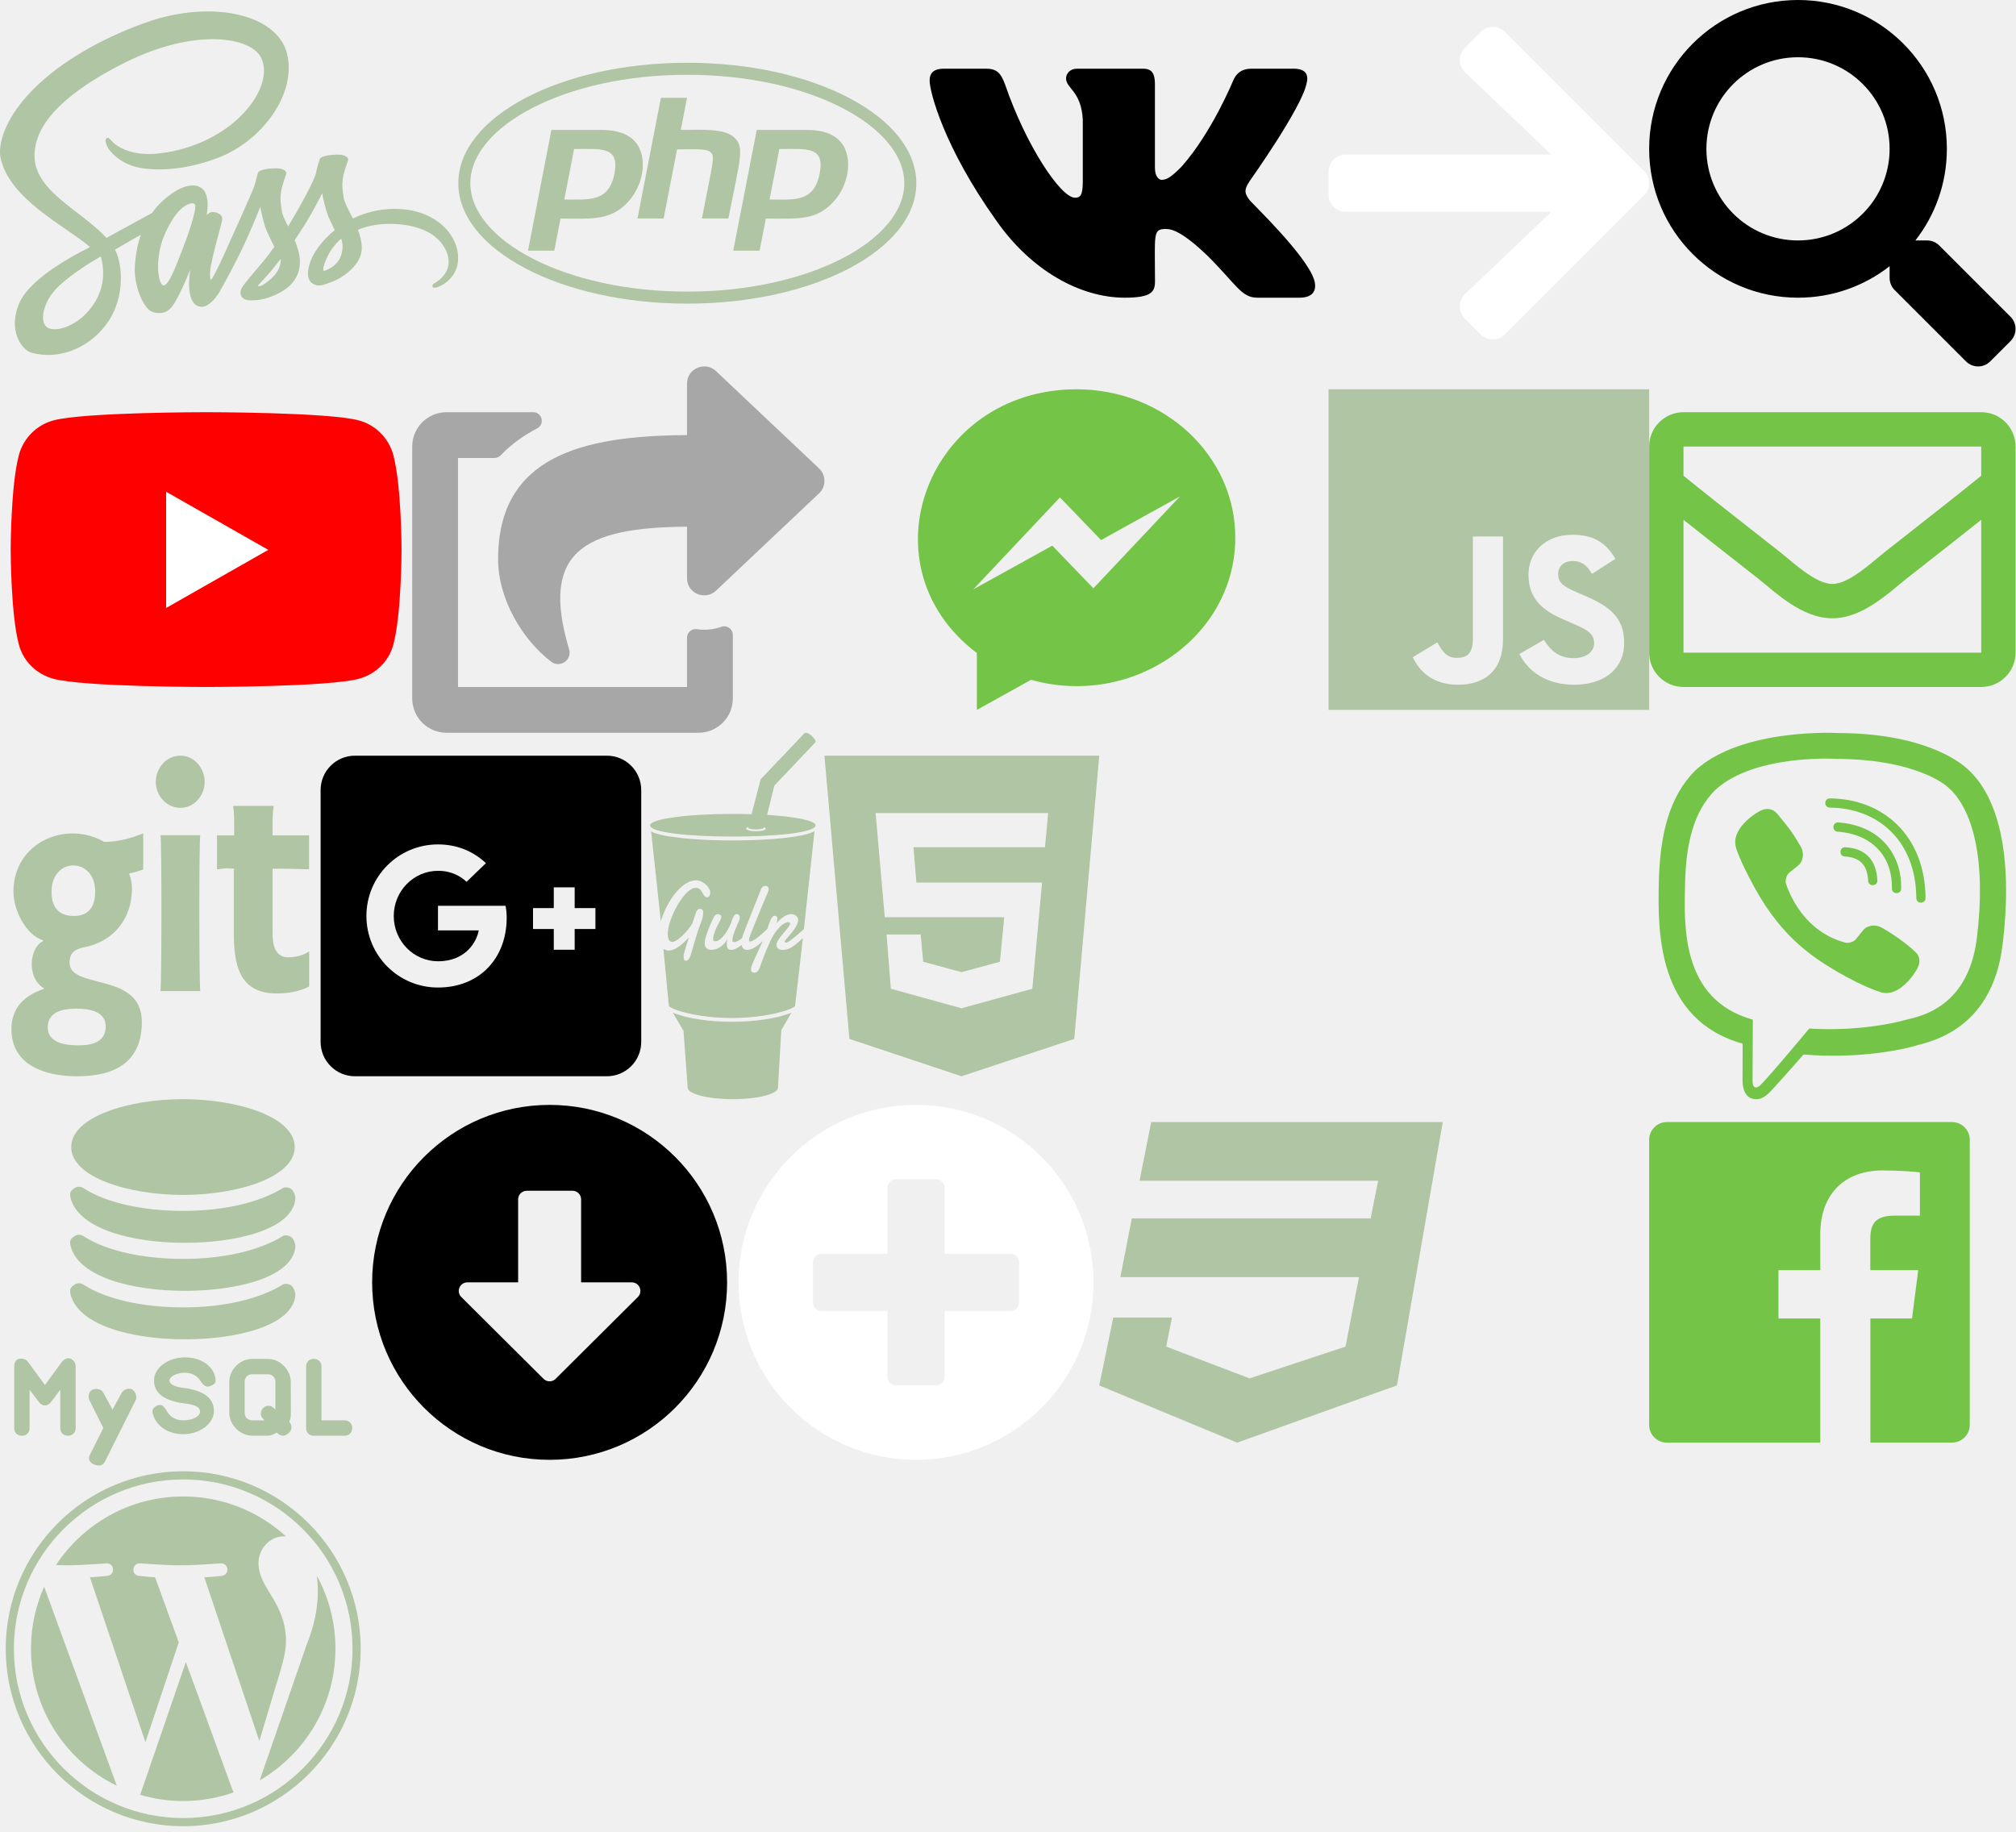
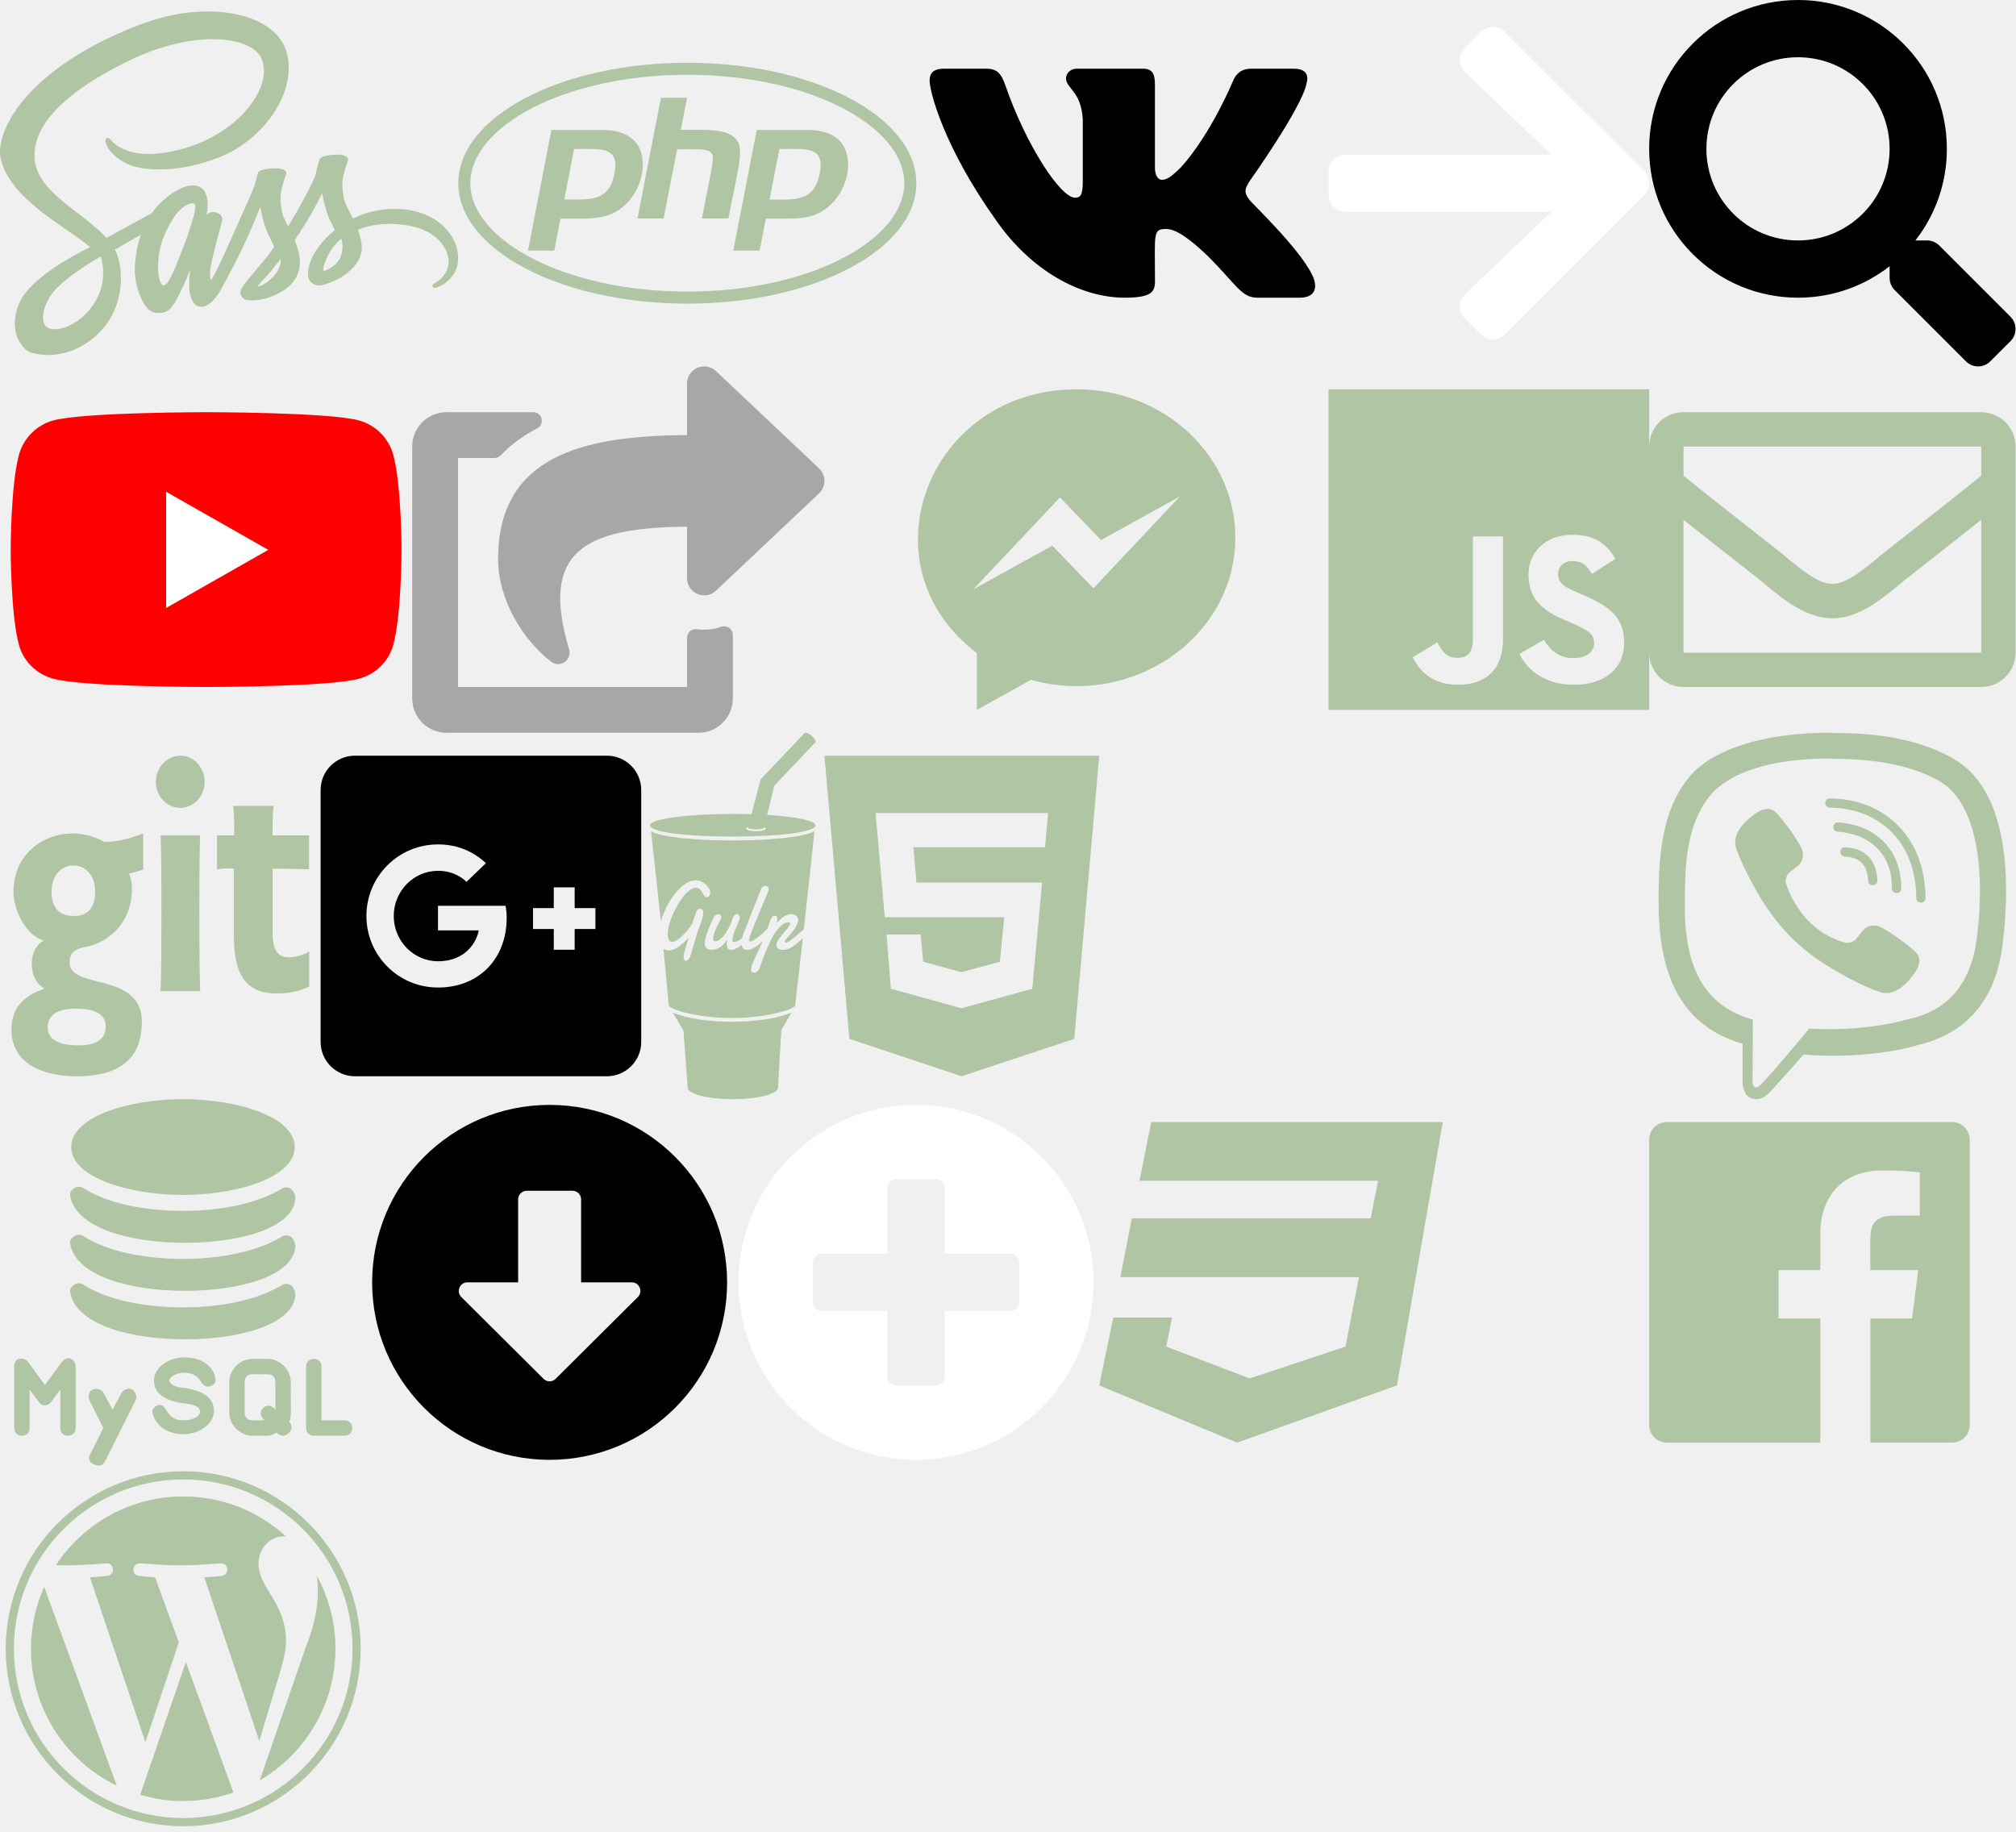
<svg xmlns="http://www.w3.org/2000/svg" width="2817" height="2560" viewBox="0 0 2817 2560">
  <view id="arrow-alt-circle-down" viewBox="512 1536 512 512" />
  <svg viewBox="0 0 512 512" width="512" height="512" x="512" y="1536">
    <path d="M504 256c0 137-111 248-248 248S8 393 8 256 119 8 256 8s248 111 248 248zM212 140v116h-70.9c-10.7 0-16.1 13-8.5 20.5l114.9 114.3c4.7 4.7 12.2 4.7 16.9 0l114.9-114.3c7.6-7.6 2.2-20.5-8.5-20.5H300V140c0-6.6-5.4-12-12-12h-64c-6.6 0-12 5.4-12 12z" />
  </svg>
  <view id="arrow-right" viewBox="1856.4 0 448 512" />
  <svg viewBox="0 0 448 512" width="448" height="512" x="1856.4">
    <path fill="#fff" d="M190.5 66.9l22.2-22.2c9.4-9.4 24.6-9.4 33.9 0L441 239c9.4 9.4 9.4 24.6 0 33.9L246.6 467.3c-9.4 9.4-24.6 9.4-33.9 0l-22.2-22.2c-9.5-9.5-9.3-25 .4-34.3L311.4 296H24c-13.3 0-24-10.7-24-24v-32c0-13.3 10.7-24 24-24h287.4L190.9 101.2c-9.8-9.3-10-24.8-.4-34.3z" />
  </svg>
  <view id="css3" viewBox="1536 1536 512 512" />
  <svg viewBox="0 0 512 512" width="512" height="512" x="1536" y="1536">
    <path fill="#afc5a3" d="M480 32l-64 368-223.3 80L0 400l19.6-94.8h82l-8 40.6L210 390.2l134.1-44.4 18.8-97.1H29.5l16-82h333.7l10.5-52.7H56.3l16.3-82H480z" />
  </svg>
  <view id="envelope" viewBox="2304.4 512 512 512" />
  <svg viewBox="0 0 512 512" width="512" height="512" x="2304.4" y="512">
-     <path fill="#74c447" d="M464 64H48C21.49 64 0 85.49 0 112v288c0 26.51 21.49 48 48 48h416c26.51 0 48-21.49 48-48V112c0-26.51-21.49-48-48-48zm0 48v40.805c-22.422 18.259-58.168 46.651-134.587 106.49-16.841 13.247-50.201 45.072-73.413 44.701-23.208.375-56.579-31.459-73.413-44.701C106.18 199.465 70.425 171.067 48 152.805V112h416zM48 400V214.398c22.914 18.251 55.409 43.862 104.938 82.646 21.857 17.205 60.134 55.186 103.062 54.955 42.717.231 80.509-37.199 103.053-54.947 49.528-38.783 82.032-64.401 104.947-82.653V400H48z" />
+     <path fill="#afc5a3" d="M464 64H48C21.49 64 0 85.49 0 112v288c0 26.51 21.49 48 48 48h416c26.51 0 48-21.49 48-48V112c0-26.51-21.49-48-48-48zm0 48v40.805c-22.422 18.259-58.168 46.651-134.587 106.49-16.841 13.247-50.201 45.072-73.413 44.701-23.208.375-56.579-31.459-73.413-44.701C106.18 199.465 70.425 171.067 48 152.805V112h416zM48 400V214.398c22.914 18.251 55.409 43.862 104.938 82.646 21.857 17.205 60.134 55.186 103.062 54.955 42.717.231 80.509-37.199 103.053-54.947 49.528-38.783 82.032-64.401 104.947-82.653V400H48z" />
  </svg>
  <view id="facebook" viewBox="2304.4 1536 448 512" />
  <svg viewBox="0 0 448 512" width="448" height="512" x="2304.4" y="1536">
-     <path fill="#74c447" d="M448 56.7v398.5c0 13.7-11.1 24.7-24.7 24.7H309.1V306.5h58.2l8.7-67.6h-67v-43.2c0-19.6 5.4-32.9 33.5-32.9h35.8v-60.5c-6.2-.8-27.4-2.7-52.2-2.7-51.6 0-87 31.5-87 89.4v49.9h-58.4v67.6h58.4V480H24.7C11.1 480 0 468.9 0 455.3V56.7C0 43.1 11.1 32 24.7 32h398.5c13.7 0 24.8 11.1 24.8 24.7z" />
+     <path fill="#afc5a3" d="M448 56.7v398.5c0 13.7-11.1 24.7-24.7 24.7H309.1V306.5h58.2l8.7-67.6h-67v-43.2c0-19.6 5.4-32.9 33.5-32.9h35.8v-60.5c-6.2-.8-27.4-2.7-52.2-2.7-51.6 0-87 31.5-87 89.4v49.9h-58.4v67.6h58.4V480H24.7C11.1 480 0 468.9 0 455.3V56.7C0 43.1 11.1 32 24.7 32h398.5c13.7 0 24.8 11.1 24.8 24.7z" />
  </svg>
  <view id="facebook-messenger" viewBox="1280.4 512 448 512" />
  <svg viewBox="0 0 448 512" width="448" height="512" x="1280.4" y="512">
-     <path fill="#74c447" d="M224 32C15.9 32-77.5 278 84.6 400.6V480l75.7-42c142.2 39.8 285.4-59.9 285.4-198.7C445.8 124.8 346.5 32 224 32zm23.4 278.1L190 250.5 79.6 311.6l121.1-128.5 57.4 59.6 110.4-61.1-121.1 128.5z" />
+     <path fill="#afc5a3" d="M224 32C15.9 32-77.5 278 84.6 400.6V480l75.7-42c142.2 39.8 285.4-59.9 285.4-198.7C445.8 124.8 346.5 32 224 32zm23.4 278.1L190 250.5 79.6 311.6l121.1-128.5 57.4 59.6 110.4-61.1-121.1 128.5z" />
  </svg>
  <view id="git" viewBox="0 1024 448 512" />
  <svg viewBox="0 0 448 512" width="448" height="512" y="1024">
    <path fill="#afc5a3" d="M18.8 221.7c0 25.3 16.2 60 41.5 68.5v1c-18.8 8.3-24 50.6 1 65.8v1C34 367 16 384.3 16 414.2c0 51.5 48.8 65.8 91.5 65.8 52 0 90.7-18.7 90.7-76 0-70.5-101-44.5-101-82.8 0-13.5 7.2-18.7 19.7-21.3 41.5-7.7 67.5-40 67.5-82.2 0-7.3-1.5-14.2-4-21 6.7-1.5 13.2-3.3 19.7-5.5v-50.5c-17.2 6.8-35.7 11.8-54.5 11.8-53.8-31-126.8 1.3-126.8 69.2zm87.7 163.8c17 0 41.2 3 41.2 25 0 21.8-19.5 26.3-37.7 26.3-17.3 0-43.3-2.7-43.3-25.2.1-22.3 22.1-26.1 39.8-26.1zM103.3 256c-22 0-31.3-13-31.3-33.8 0-49.3 61-48.8 61-.5 0 20.3-8 34.3-29.7 34.3zM432 305.5v49c-13.3 7.3-30.5 9.8-45.5 9.8-53.5 0-59.8-42.2-59.8-85.7v-87.7h.5v-1c-7 0-7.3-1.6-24 1v-47.5h24c0-22.3.3-31-1.5-41.2h56.7c-2 13.8-1.5 27.5-1.5 41.2h51v47.5s-19.3-1-51-1V281c0 14.8 3.3 32.8 21.8 32.8 9.8 0 21.3-2.8 29.3-8.3zM286 68.7c0 18.7-14.5 36.2-33.8 36.2-19.8 0-34.5-17.2-34.5-36.2 0-19.3 14.5-36.7 34.5-36.7C272 32 286 50 286 68.7zm-6.2 74.5c-1.8 14.6-1.6 199.8 0 217.8h-55.5c1.6-18.1 1.8-203 0-217.8h55.5z" />
  </svg>
  <view id="google-plus-square" viewBox="448 1024 448 512" />
  <svg viewBox="0 0 448 512" width="448" height="512" x="448" y="1024">
    <path d="M400 32H48C21.5 32 0 53.5 0 80v352c0 26.5 21.5 48 48 48h352c26.5 0 48-21.5 48-48V80c0-26.5-21.5-48-48-48zM164 356c-55.3 0-100-44.7-100-100s44.7-100 100-100c27 0 49.5 9.8 67 26.2l-27.1 26.1c-7.4-7.1-20.3-15.4-39.8-15.4-34.1 0-61.9 28.2-61.9 63.2 0 34.9 27.8 63.2 61.9 63.2 39.6 0 54.4-28.5 56.8-43.1H164v-34.4h94.4c1 5 1.6 10.1 1.6 16.6 0 57.1-38.3 97.6-96 97.6zm220-81.8h-29v29h-29.2v-29h-29V245h29v-29H355v29h29v29.2z" />
  </svg>
  <view id="gulp" viewBox="896 1024 256 512" />
  <svg viewBox="0 0 256 512" width="256" height="512" x="896" y="1024">
    <path fill="#afc5a3" d="M209.8 391.1l-14.1 24.6-4.6 80.2c0 8.9-28.3 16.1-63.1 16.1s-63.1-7.2-63.1-16.1l-5.8-79.4-14.9-25.4c41.2 17.3 126 16.7 165.6 0zm-196-253.3l13.6 125.5c5.9-20 20.8-47 40-55.2 6.3-2.7 12.7-2.7 18.7.9 5.2 3 9.6 9.3 10.1 11.8 1.2 6.5-2 9.1-4.5 9.1-3 0-5.3-4.6-6.8-7.3-4.1-7.3-10.3-7.6-16.9-2.8-6.9 5-12.9 13.4-17.1 20.7-5.1 8.8-9.4 18.5-12 28.2-1.5 5.6-2.9 14.6-.6 19.9 1 2.2 2.5 3.6 4.9 3.6 5 0 12.3-6.6 15.8-10.1 4.5-4.5 10.3-11.5 12.5-16l5.2-15.5c2.6-6.8 9.9-5.6 9.9 0 0 10.2-3.7 13.6-10 34.7-5.8 19.5-7.6 25.8-7.6 25.8-.7 2.8-3.4 7.5-6.3 7.5-1.2 0-2.1-.4-2.6-1.2-1-1.4-.9-5.3-.8-6.3.2-3.2 6.3-22.2 7.3-25.2-2 2.2-4.1 4.4-6.4 6.6-5.4 5.1-14.1 11.8-21.5 11.8-3.4 0-5.6-.9-7.7-2.4l7.6 79.6c2 5 39.2 17.1 88.2 17.1 49.1 0 86.3-12.2 88.2-17.1l10.9-94.6c-5.7 5.2-12.3 11.6-19.6 14.8-5.4 2.3-17.4 3.8-17.4-5.7 0-5.2 9.1-14.8 14.4-21.5 1.4-1.7 4.7-5.9 4.7-8.1 0-2.9-6-2.2-11.7 2.5-3.2 2.7-6.2 6.3-8.7 9.7-4.3 6-6.6 11.2-8.5 15.5-6.2 14.2-4.1 8.6-9.1 22-5 13.3-4.2 11.8-5.2 14-.9 1.9-2.2 3.5-4 4.5-1.9 1-4.5.9-6.1-.3-.9-.6-1.3-1.9-1.3-3.7 0-.9.1-1.8.3-2.7 1.5-6.1 7.8-18.1 15-34.3 1.6-3.7 1-2.6.8-2.3-6.2 6-10.9 8.9-14.4 10.5-5.8 2.6-13 2.6-14.5-4.1-.1-.4-.1-.8-.2-1.2-11.8 9.2-24.3 11.7-20-8.1-4.6 8.2-12.6 14.9-22.4 14.9-4.1 0-7.1-1.4-8.6-5.1-2.3-5.5 1.3-14.9 4.6-23.8 1.7-4.5 4-9.9 7.1-16.2 1.6-3.4 4.2-5.4 7.6-4.5.6.2 1.1.4 1.6.7 2.6 1.8 1.6 4.5.3 7.2-3.8 7.5-7.1 13-9.3 20.8-.9 3.3-2 9 1.5 9 2.4 0 4.7-.8 6.9-2.4 4.6-3.4 8.3-8.5 11.1-13.5 2-3.6 4.4-8.3 5.6-12.3.5-1.7 1.1-3.3 1.8-4.8 1.1-2.5 2.6-5.1 5.2-5.1 1.3 0 2.4.5 3.2 1.5 1.7 2.2 1.3 4.5.4 6.9-2 5.6-4.7 10.6-6.9 16.7-1.3 3.5-2.7 8-2.7 11.7 0 3.4 3.7 2.6 6.8 1.2 2.4-1.1 4.8-2.8 6.8-4.5 1.2-4.9.9-3.8 26.4-68.2 1.3-3.3 3.7-4.7 6.1-4.7 1.2 0 2.2.4 3.2 1.1 1.7 1.3 1.7 4.1 1 6.2-.7 1.9-.6 1.3-4.5 10.5-5.2 12.1-8.6 20.8-13.2 31.9-1.9 4.6-7.7 18.9-8.7 22.3-.6 2.2-1.3 5.8 1 5.8 5.4 0 19.3-13.1 23.1-17 .2-.3.5-.4.9-.6.6-1.9 1.2-3.7 1.7-5.5 1.4-3.8 2.7-8.2 5.3-11.3.8-1 1.7-1.6 2.7-1.6 2.8 0 4.2 1.2 4.2 4 0 1.1-.7 5.1-1.1 6.2 1.4-1.5 2.9-3 4.5-4.5 15-13.9 25.7-6.8 25.7.2 0 7.4-8.9 17.7-13.8 23.4-1.6 1.9-4.9 5.4-5 6.4 0 1.3.9 1.8 2.2 1.8 2 0 6.4-3.5 8-4.7 5-3.9 11.8-9.9 16.6-14.1l14.8-136.8c-30.5 17.1-197.6 17.2-228.3.2zm229.7-8.5c0 21-231.2 21-231.2 0 0-8.8 51.8-15.9 115.6-15.9 9 0 17.8.1 26.3.4l12.6-48.7L228.1.6c1.4-1.4 5.8-.2 9.9 3.5s6.6 7.9 5.3 9.3l-.1.1L185.9 74l-10 40.7c39.9 2.6 67.6 8.1 67.6 14.6zm-69.4 4.6c0-.8-.9-1.5-2.5-2.1l-.2.8c0 1.3-5 2.4-11.1 2.4s-11.1-1.1-11.1-2.4c0-.1 0-.2.1-.3l.2-.7c-1.8.6-3 1.4-3 2.3 0 2.1 6.2 3.7 13.7 3.7 7.7.1 13.9-1.6 13.9-3.7z" />
  </svg>
  <view id="html5" viewBox="1152 1024 384 512" />
  <svg viewBox="0 0 384 512" width="384" height="512" x="1152" y="1024">
    <path fill="#afc5a3" d="M0 32l34.9 395.8L191.5 480l157.6-52.2L384 32H0zm308.2 127.9H124.4l4.1 49.4h175.6l-13.6 148.4-97.9 27v.3h-1.1l-98.7-27.3-6-75.8h47.7L138 320l53.5 14.5 53.7-14.5 6-62.2H84.3L71.5 112.2h241.1l-4.4 47.7z" />
  </svg>
  <view id="js" viewBox="1856.4 512 448 512" />
  <svg viewBox="0 0 448 512" width="448" height="512" x="1856.4" y="512">
    <path fill="#afc5a3" d="M0 32v448h448V32H0zm243.8 349.4c0 43.6-25.6 63.5-62.9 63.5-33.7 0-53.2-17.4-63.2-38.5l34.3-20.7c6.6 11.7 12.6 21.6 27.1 21.6 13.8 0 22.6-5.4 22.6-26.5V237.7h42.1v143.7zm99.6 63.5c-39.1 0-64.4-18.6-76.7-43l34.3-19.8c9 14.7 20.8 25.6 41.5 25.6 17.4 0 28.6-8.7 28.6-20.8 0-14.4-11.4-19.5-30.7-28l-10.5-4.5c-30.4-12.9-50.5-29.2-50.5-63.5 0-31.6 24.1-55.6 61.6-55.6 26.8 0 46 9.3 59.8 33.7L368 290c-7.2-12.9-15-18-27.1-18-12.3 0-20.1 7.8-20.1 18 0 12.6 7.8 17.7 25.9 25.6l10.5 4.5c35.8 15.3 55.9 31 55.9 66.2 0 37.8-29.8 58.6-69.7 58.6z" />
  </svg>
  <view id="mysql" viewBox="0 1536 512 512" />
  <svg viewBox="0 0 512.001 512.001" width="512" height="512" y="1536">
    <path fill="#afc5a3" d="M99.281 362.953c-4.294-2.147-8.971-.357-12.881 4.294L62.784 399.45l-23.616-32.203c-3.074-4.4-8.703-5.28-12.882-4.294-4.672 1.103-6.44 6.44-6.44 10.735v85.874c0 6.44 4.294 10.735 10.735 10.735s10.735-4.294 10.735-10.735V405.89l12.88 17.175c4.294 6.44 12.882 6.44 17.175 0l12.881-17.175v53.672c-.001 6.441 4.293 10.735 10.734 10.735 6.44 0 10.735-4.294 10.735-10.735v-85.874c-.001-4.295-2.147-8.588-6.44-10.735zM258.148 382.274c12.881 0 19.132 7.13 21.468 10.735 5.357 8.267 8.827 9.906 14.54 7.764 7.044-2.642 7.422-6.038 6.929-9.91-2.146-17.175-19.322-30.055-42.937-30.055-23.616 0-42.937 15.029-42.937 32.203 0 17.174 12.931 27.371 38.693 31.664l4.244.538c17.175 2.146 21.418 6.129 21.355 11.538-.08 6.788-10.622 12.077-23.502 12.077-12.882 0-19.079-6.92-21.468-10.735-3.933-6.278-6.44-10.735-10.734-10.735-6.44 0-11.909 5.617-10.735 10.735 3.605 16.394 19.322 30.055 42.937 30.055 23.616 0 42.937-15.029 42.937-32.203 0-17.175-12.605-27.609-38.369-31.902l-2.421-.3c-19.322-2.146-21.479-8.002-21.468-10.735.017-4.293 8.587-10.734 21.468-10.734zM481.419 448.827h-32.203v-75.14c0-6.44-4.294-10.735-10.735-10.735-6.44 0-10.735 4.294-10.735 10.735v85.874c0 6.44 4.294 10.735 10.735 10.735h42.937c6.44 0 10.735-4.294 10.735-10.735s-4.293-10.734-10.734-10.734zM404.134 450.973c2.146-4.294 2.281-8.587 2.281-12.881l-.135-42.936h-.001c0-17.175-15.029-32.203-32.203-32.203h-21.468c-17.175 0-32.203 15.029-32.203 32.203v42.937c0 17.175 15.029 32.203 32.203 32.203h21.468c4.294 0 8.587-2.147 12.882-4.294 2.146 2.147 4.797 4.294 9.09 4.294 2.147 0 5.937-2.148 8.085-4.294 4.295-4.296 4.295-10.735.001-15.029zm-19.324-17.174v-.001l-2.146-2.146c-4.294-4.294-10.735-4.294-15.029 0-4.294 4.294-4.294 10.735 0 15.029l2.146 2.147h-17.175c-6.44 0-10.735-4.294-10.735-10.735v-42.937c0-6.44 4.294-10.735 10.735-10.735h21.468c6.44 0 10.735 4.294 10.735 10.735v38.642l.001.001zM185.154 405.891c-3.895-2.807-11.884-1.029-15.029 4.294l-12.882 23.616-12.882-23.616c-2.146-4.294-8.756-6.891-15.029-4.294-4.436 1.837-7.073 8.72-4.294 15.029l19.322 38.643-19.322 38.643c-2.368 4.554.864 10.626 7.349 12.636 4.466 1.384 9.953 2.841 14.123-4.049l42.937-85.874c2.147-4.294.634-11.477-4.293-15.028zM406.781 125.457c-4.047-2.916-10.379-2.779-12.609-.548-33.457 20.074-82.529 31.227-138.292 31.227s-107.064-11.152-138.292-31.227c-6.503-4.483-11.659-1.966-14.219-.122-4.047 2.916-6.709 5.367-4.697 13.334 10.94 43.306 85.829 62.625 159.435 62.625s149.68-19.102 154.544-60.53c.737-6.264-3.311-12.915-5.87-14.759z" />
    <path fill="#afc5a3" d="M406.781 192.545c-4.047-2.916-10.379-2.779-12.609-.548-33.457 20.074-82.529 31.227-138.292 31.227s-107.064-11.152-138.292-31.227c-6.503-4.483-11.659-1.966-14.219-.122-4.047 2.916-6.709 5.367-4.697 13.334 10.94 43.306 85.829 62.625 159.435 62.625s149.68-19.101 154.544-60.529c.737-6.264-3.311-12.915-5.87-14.76z" />
    <path fill="#afc5a3" d="M406.781 260.306c-4.047-2.916-10.379-2.779-12.609-.548-33.457 20.074-82.529 31.227-138.292 31.227s-107.064-11.152-138.292-31.227c-6.503-4.483-11.659-1.966-14.219-.122-4.047 2.916-6.709 5.367-4.697 13.334 10.94 43.306 85.829 62.625 159.435 62.625s149.68-19.102 154.544-60.53c.737-6.263-3.311-12.915-5.87-14.759zM255.664 0C179.827 0 99.529 24.536 99.529 66.915c0 42.38 80.298 66.914 156.135 66.914s156.134-24.536 156.134-66.915C411.798 24.534 331.5 0 255.664 0z" />
  </svg>
  <view id="php" viewBox="640.4 0 640 512" />
  <svg viewBox="0 0 640 512" width="640" height="512" x="640.4">
    <path fill="#afc5a3" d="M320 104.5c171.4 0 303.2 72.2 303.2 151.5S491.3 407.5 320 407.5c-171.4 0-303.2-72.2-303.2-151.5S148.7 104.5 320 104.5m0-16.8C143.3 87.7 0 163 0 256s143.3 168.3 320 168.3S640 349 640 256 496.7 87.7 320 87.7zM218.2 242.5c-7.9 40.5-35.8 36.3-70.1 36.3l13.7-70.6c38 0 63.8-4.1 56.4 34.3zM97.4 350.3h36.7l8.7-44.8c41.1 0 66.6 3 90.2-19.1 26.1-24 32.9-66.7 14.3-88.1-9.7-11.2-25.3-16.7-46.5-16.7h-70.7L97.4 350.3zm185.7-213.6h36.5l-8.7 44.8c31.5 0 60.7-2.3 74.8 10.7 14.8 13.6 7.7 31-8.3 113.1h-37c15.4-79.4 18.3-86 12.7-92-5.4-5.8-17.7-4.6-47.4-4.6l-18.8 96.6h-36.5l32.7-168.6zM505 242.5c-8 41.1-36.7 36.3-70.1 36.3l13.7-70.6c38.2 0 63.8-4.1 56.4 34.3zM384.2 350.3H421l8.7-44.8c43.2 0 67.1 2.5 90.2-19.1 26.1-24 32.9-66.7 14.3-88.1-9.7-11.2-25.3-16.7-46.5-16.7H417l-32.8 168.7z" />
  </svg>
  <view id="plus-circle" viewBox="1024 1536 512 512" />
  <svg viewBox="0 0 512 512" width="512" height="512" x="1024" y="1536">
    <path fill="#fff" d="M256 8C119 8 8 119 8 256s111 248 248 248 248-111 248-248S393 8 256 8zm144 276c0 6.6-5.4 12-12 12h-92v92c0 6.6-5.4 12-12 12h-56c-6.6 0-12-5.4-12-12v-92h-92c-6.6 0-12-5.4-12-12v-56c0-6.6 5.4-12 12-12h92v-92c0-6.6 5.4-12 12-12h56c6.6 0 12 5.4 12 12v92h92c6.6 0 12 5.4 12 12v56z" />
  </svg>
  <view id="sass" viewBox="0 0 640.4 512" />
  <svg viewBox="0 0 640.4 512" width="640.4" height="512">
    <path fill="#afc5a3" d="M551.1 291.9c-22.4.1-41.8 5.5-58 13.5-5.9-11.9-12-22.3-13-30.1-1.2-9.1-2.5-14.5-1.1-25.3s7.7-26.1 7.6-27.2c-.1-1.1-1.4-6.6-14.3-6.7-12.9-.1-24 2.5-25.3 5.9-1.3 3.4-3.8 11.1-5.3 19.1-2.3 11.7-25.8 53.5-39.1 75.3-4.4-8.5-8.1-16-8.9-22-1.2-9.1-2.5-14.5-1.1-25.3s7.7-26.1 7.6-27.2c-.1-1.1-1.4-6.6-14.3-6.7-12.9-.1-24 2.5-25.3 5.9-1.3 3.4-2.7 11.4-5.3 19.1-2.6 7.7-33.9 77.3-42.1 95.4-4.2 9.2-7.8 16.6-10.4 21.6s-.2.3-.4.9c-2.2 4.3-3.5 6.7-3.5 6.7v.1c-1.7 3.2-3.6 6.1-4.5 6.1-.6 0-1.9-8.4.3-19.9 4.7-24.2 15.8-61.8 15.7-63.1-.1-.7 2.1-7.2-7.3-10.7-9.1-3.3-12.4 2.2-13.2 2.2-.8 0-1.4 2-1.4 2s10.1-42.4-19.4-42.4c-18.4 0-44 20.2-56.6 38.5-7.9 4.3-25 13.6-43 23.5-6.9 3.8-14 7.7-20.7 11.4-.5-.5-.9-1-1.4-1.5-35.8-38.2-101.9-65.2-99.1-116.5 1-18.7 7.5-67.8 127.1-127.4 98-48.8 176.4-35.4 189.9-5.6 19.4 42.5-41.9 121.6-143.7 133-38.8 4.3-59.2-10.7-64.3-16.3-5.3-5.9-6.1-6.2-8.1-5.1-3.3 1.8-1.2 7 0 10.1 3 7.9 15.5 21.9 36.8 28.9 18.7 6.1 64.2 9.5 119.2-11.8C367 196.5 415.1 130.2 401 74.7 386.6 18.3 293.1-.2 204.6 31.2 151.9 49.9 94.9 79.3 53.9 117.6 5.2 163.2-2.6 202.9.6 219.5c11.4 58.9 92.6 97.3 125.1 125.7-1.6.9-3.1 1.7-4.5 2.5-16.3 8.1-78.2 40.5-93.7 74.7-17.5 38.8 2.9 66.6 16.3 70.4 41.8 11.6 84.6-9.3 107.6-43.6s20.2-79.1 9.6-99.5c-.1-.3-.3-.5-.4-.8 4.2-2.5 8.5-5 12.8-7.5 8.3-4.9 16.4-9.4 23.5-13.3-4 10.8-6.9 23.8-8.4 42.6-1.8 22 7.3 50.5 19.1 61.7 5.2 4.9 11.5 5 15.4 5 13.8 0 20-11.4 26.9-25 8.5-16.6 16-35.9 16-35.9s-9.4 52.2 16.3 52.2c9.4 0 18.8-12.1 23-18.3v.1s.2-.4.7-1.2c1-1.5 1.5-2.4 1.5-2.4v-.3c3.8-6.5 12.1-21.4 24.6-46 16.2-31.8 31.7-71.5 31.7-71.5s1.4 9.7 6.2 25.8c2.8 9.5 8.7 19.9 13.4 30-3.8 5.2-6.1 8.2-6.1 8.2s0 .1.1.2c-3 4-6.4 8.3-9.9 12.5-12.8 15.2-28 32.6-30 37.6-2.4 5.9-1.8 10.3 2.8 13.7 3.4 2.6 9.4 3 15.7 2.5 11.5-.8 19.6-3.6 23.5-5.4 6.2-2.2 13.4-5.7 20.2-10.6 12.5-9.2 20.1-22.4 19.4-39.8-.4-9.6-3.5-19.2-7.3-28.2 1.1-1.6 2.3-3.3 3.4-5 19.8-28.9 35.1-60.6 35.1-60.6s1.4 9.7 6.2 25.8c2.4 8.1 7.1 17 11.4 25.7-18.6 15.1-30.1 32.6-34.1 44.1-7.4 21.3-1.6 30.9 9.3 33.1 4.9 1 11.9-1.3 17.1-3.5 6.5-2.2 14.3-5.7 21.6-11.1 12.5-9.2 24.6-22.1 23.8-39.6-.3-7.9-2.5-15.8-5.4-23.4 15.7-6.6 36.1-10.2 62.1-7.2 55.7 6.5 66.6 41.3 64.5 55.8-2.1 14.6-13.8 22.6-17.7 25-3.9 2.4-5.1 3.3-4.8 5.1.5 2.6 2.3 2.5 5.6 1.9 4.6-.8 29.2-11.8 30.3-38.7 1.6-34-31.1-71.4-89-71.1zM121.8 436.6c-18.4 20.1-44.2 27.7-55.3 21.3C54.6 451 59.3 421.4 82 400c13.8-13 31.6-25 43.4-32.4 2.7-1.6 6.6-4 11.4-6.9.8-.5 1.2-.7 1.2-.7.9-.6 1.9-1.1 2.9-1.7 8.3 30.4.3 57.2-19.1 78.3zm134.4-91.4c-6.4 15.7-19.9 55.7-28.1 53.6-7-1.8-11.3-32.3-1.4-62.3 5-15.1 15.6-33.1 21.9-40.1 10.1-11.3 21.2-14.9 23.8-10.4 3.5 5.9-12.2 49.4-16.2 59.2zm111 53c-2.7 1.4-5.2 2.3-6.4 1.6-.9-.5 1.1-2.4 1.1-2.4s13.9-14.9 19.4-21.7c3.2-4 6.9-8.7 10.9-13.9 0 .5.1 1 .1 1.6-.1 17.9-17.3 30-25.1 34.8zm85.6-19.5c-2-1.4-1.7-6.1 5-20.7 2.6-5.7 8.6-15.3 19-24.5 1.2 3.8 1.9 7.4 1.9 10.8-.1 22.5-16.2 30.9-25.9 34.4z" />
  </svg>
  <view id="search" viewBox="2304.4 0 512 512" />
  <svg viewBox="0 0 512 512" width="512" height="512" x="2304.4">
    <path d="M505 442.7L405.3 343c-4.5-4.5-10.6-7-17-7H372c27.6-35.3 44-79.7 44-128C416 93.1 322.9 0 208 0S0 93.1 0 208s93.1 208 208 208c48.3 0 92.7-16.4 128-44v16.3c0 6.4 2.5 12.5 7 17l99.7 99.7c9.4 9.4 24.6 9.4 33.9 0l28.3-28.3c9.4-9.4 9.4-24.6.1-34zM208 336c-70.7 0-128-57.2-128-128 0-70.7 57.2-128 128-128 70.7 0 128 57.2 128 128 0 70.7-57.2 128-128 128z" />
  </svg>
  <view id="share-square" viewBox="576 512 576 512" />
  <svg viewBox="0 0 576 512" width="576" height="512" x="576" y="512">
    <path fill="#a7a7a7" d="M568.482 177.448L424.479 313.433C409.3 327.768 384 317.14 384 295.985v-71.963c-144.575.97-205.566 35.113-164.775 171.353 4.483 14.973-12.846 26.567-25.006 17.33C155.252 383.105 120 326.488 120 269.339c0-143.937 117.599-172.5 264-173.312V24.012c0-21.174 25.317-31.768 40.479-17.448l144.003 135.988c10.02 9.463 10.028 25.425 0 34.896zM384 379.128V448H64V128h50.916a11.99 11.99 0 0 0 8.648-3.693c14.953-15.568 32.237-27.89 51.014-37.676C185.708 80.83 181.584 64 169.033 64H48C21.49 64 0 85.49 0 112v352c0 26.51 21.49 48 48 48h352c26.51 0 48-21.49 48-48v-88.806c0-8.288-8.197-14.066-16.011-11.302a71.83 71.83 0 0 1-34.189 3.377c-7.27-1.046-13.8 4.514-13.8 11.859z" />
  </svg>
  <view id="viber" viewBox="2304.4 1024 512 512" />
  <svg viewBox="0 0 512 512" width="512" height="512" x="2304.4" y="1024">
-     <path fill="#74c447" d="M444 49.9C431.3 38.2 379.9.9 265.3.4c0 0-135.1-8.1-200.9 52.3C27.8 89.3 14.9 143 13.5 209.5c-1.4 66.5-3.1 191.1 117 224.9h.1l-.1 51.6s-.8 20.9 13 25.1c16.6 5.2 26.4-10.7 42.3-27.8 8.7-9.4 20.7-23.2 29.8-33.7 82.2 6.9 145.3-8.9 152.5-11.2 16.6-5.4 110.5-17.4 125.7-142 15.8-128.6-7.6-209.8-49.8-246.5zM457.9 287c-12.9 104-89 110.6-103 115.1-6 1.9-61.5 15.7-131.2 11.2 0 0-52 62.7-68.2 79-5.3 5.3-11.1 4.8-11-5.7 0-6.9.4-85.7.4-85.7-.1 0-.1 0 0 0-101.8-28.2-95.8-134.3-94.7-189.8 1.1-55.5 11.6-101 42.6-131.6 55.7-50.5 170.4-43 170.4-43 96.9.4 143.3 29.6 154.1 39.4 35.7 30.6 53.9 103.8 40.6 211.1zm-139-80.8c.4 8.6-12.5 9.2-12.9.6-1.1-22-11.4-32.7-32.6-33.9-8.6-.5-7.8-13.4.7-12.9 27.9 1.5 43.4 17.5 44.8 46.2zm20.3 11.3c1-42.4-25.5-75.6-75.8-79.3-8.5-.6-7.6-13.5.9-12.9 58 4.2 88.9 44.1 87.8 92.5-.1 8.6-13.1 8.2-12.9-.3zm47 13.4c.1 8.6-12.9 8.7-12.9.1-.6-81.5-54.9-125.9-120.8-126.4-8.5-.1-8.5-12.9 0-12.9 73.7.5 133 51.4 133.7 139.2zM374.9 329v.2c-10.8 19-31 40-51.8 33.3l-.2-.3c-21.1-5.9-70.8-31.5-102.2-56.5-16.2-12.8-31-27.9-42.4-42.4-10.3-12.9-20.7-28.2-30.8-46.6-21.3-38.5-26-55.7-26-55.7-6.7-20.8 14.2-41 33.3-51.8h.2c9.2-4.8 18-3.2 23.9 3.9 0 0 12.4 14.8 17.7 22.1 5 6.8 11.7 17.7 15.2 23.8 6.1 10.9 2.3 22-3.7 26.6l-12 9.6c-6.1 4.9-5.3 14-5.3 14s17.8 67.3 84.3 84.3c0 0 9.1.8 14-5.3l9.6-12c4.6-6 15.7-9.8 26.6-3.7 14.7 8.3 33.4 21.2 45.8 32.9 7 5.7 8.6 14.4 3.8 23.6z" />
+     <path fill="#afc5a3" d="M444 49.9C431.3 38.2 379.9.9 265.3.4c0 0-135.1-8.1-200.9 52.3C27.8 89.3 14.9 143 13.5 209.5c-1.4 66.5-3.1 191.1 117 224.9h.1l-.1 51.6s-.8 20.9 13 25.1c16.6 5.2 26.4-10.7 42.3-27.8 8.7-9.4 20.7-23.2 29.8-33.7 82.2 6.9 145.3-8.9 152.5-11.2 16.6-5.4 110.5-17.4 125.7-142 15.8-128.6-7.6-209.8-49.8-246.5zM457.9 287c-12.9 104-89 110.6-103 115.1-6 1.9-61.5 15.7-131.2 11.2 0 0-52 62.7-68.2 79-5.3 5.3-11.1 4.8-11-5.7 0-6.9.4-85.7.4-85.7-.1 0-.1 0 0 0-101.8-28.2-95.8-134.3-94.7-189.8 1.1-55.5 11.6-101 42.6-131.6 55.7-50.5 170.4-43 170.4-43 96.9.4 143.3 29.6 154.1 39.4 35.7 30.6 53.9 103.8 40.6 211.1zm-139-80.8c.4 8.6-12.5 9.2-12.9.6-1.1-22-11.4-32.7-32.6-33.9-8.6-.5-7.8-13.4.7-12.9 27.9 1.5 43.4 17.5 44.8 46.2zm20.3 11.3c1-42.4-25.5-75.6-75.8-79.3-8.5-.6-7.6-13.5.9-12.9 58 4.2 88.9 44.1 87.8 92.5-.1 8.6-13.1 8.2-12.9-.3zm47 13.4c.1 8.6-12.9 8.7-12.9.1-.6-81.5-54.9-125.9-120.8-126.4-8.5-.1-8.5-12.9 0-12.9 73.7.5 133 51.4 133.7 139.2zM374.9 329v.2c-10.8 19-31 40-51.8 33.3l-.2-.3c-21.1-5.9-70.8-31.5-102.2-56.5-16.2-12.8-31-27.9-42.4-42.4-10.3-12.9-20.7-28.2-30.8-46.6-21.3-38.5-26-55.7-26-55.7-6.7-20.8 14.2-41 33.3-51.8h.2c9.2-4.8 18-3.2 23.9 3.9 0 0 12.4 14.8 17.7 22.1 5 6.8 11.7 17.7 15.2 23.8 6.1 10.9 2.3 22-3.7 26.6l-12 9.6c-6.1 4.9-5.3 14-5.3 14s17.8 67.3 84.3 84.3c0 0 9.1.8 14-5.3l9.6-12c4.6-6 15.7-9.8 26.6-3.7 14.7 8.3 33.4 21.2 45.8 32.9 7 5.7 8.6 14.4 3.8 23.6z" />
  </svg>
  <view id="vk" viewBox="1280.4 0 576 512" />
  <svg viewBox="0 0 576 512" width="576" height="512" x="1280.4">
    <path d="M545 117.7c3.7-12.5 0-21.7-17.8-21.7h-58.9c-15 0-21.9 7.9-25.6 16.7 0 0-30 73.1-72.4 120.5-13.7 13.7-20 18.1-27.5 18.1-3.7 0-9.4-4.4-9.4-16.9V117.7c0-15-4.2-21.7-16.6-21.7h-92.6c-9.4 0-15 7-15 13.5 0 14.2 21.2 17.5 23.4 57.5v86.8c0 19-3.4 22.5-10.9 22.5-20 0-68.6-73.4-97.4-157.4-5.8-16.3-11.5-22.9-26.6-22.9H38.8c-16.8 0-20.2 7.9-20.2 16.7 0 15.6 20 93.1 93.1 195.5C160.4 378.1 229 416 291.4 416c37.5 0 42.1-8.4 42.1-22.9 0-66.8-3.4-73.1 15.4-73.1 8.7 0 23.7 4.4 58.7 38.1 40 40 46.6 57.9 69 57.9h58.9c16.8 0 25.3-8.4 20.4-25-11.2-34.9-86.9-106.7-90.3-111.5-8.7-11.2-6.2-16.2 0-26.2.1-.1 72-101.3 79.4-135.6z" />
  </svg>
  <view id="wordpress" viewBox="0 2048 512 512" />
  <svg viewBox="0 0 512 512" width="512" height="512" y="2048">
    <path fill="#afc5a3" d="M61.7 169.4l101.5 278C92.2 413 43.3 340.2 43.3 256c0-30.9 6.6-60.1 18.4-86.6zm337.9 75.9c0-26.3-9.4-44.5-17.5-58.7-10.8-17.5-20.9-32.4-20.9-49.9 0-19.6 14.8-37.8 35.7-37.8.9 0 1.8.1 2.8.2-37.9-34.7-88.3-55.9-143.7-55.9-74.3 0-139.7 38.1-177.8 95.9 5 .2 9.7.3 13.7.3 22.2 0 56.7-2.7 56.7-2.7 11.5-.7 12.8 16.2 1.4 17.5 0 0-11.5 1.3-24.3 2l77.5 230.4L249.8 247l-33.1-90.8c-11.5-.7-22.3-2-22.3-2-11.5-.7-10.1-18.2 1.3-17.5 0 0 35.1 2.7 56 2.7 22.2 0 56.7-2.7 56.7-2.7 11.5-.7 12.8 16.2 1.4 17.5 0 0-11.5 1.3-24.3 2l76.9 228.7 21.2-70.9c9-29.4 16-50.5 16-68.7zm-139.9 29.3l-63.8 185.5c19.1 5.6 39.2 8.7 60.1 8.7 24.8 0 48.5-4.3 70.6-12.1-.6-.9-1.1-1.9-1.5-2.9l-65.4-179.2zm183-120.7c.9 6.8 1.4 14 1.4 21.9 0 21.6-4 45.8-16.2 76.2l-65 187.9C426.2 403 468.7 334.5 468.7 256c0-37-9.4-71.8-26-102.1zM504 256c0 136.8-111.3 248-248 248C119.2 504 8 392.7 8 256 8 119.2 119.2 8 256 8c136.7 0 248 111.2 248 248zm-11.4 0c0-130.5-106.2-236.6-236.6-236.6C125.5 19.4 19.4 125.5 19.4 256S125.6 492.6 256 492.6c130.5 0 236.6-106.1 236.6-236.6z" />
  </svg>
  <view id="youtube" viewBox="0 512 576 512" />
  <svg viewBox="0 0 576 512" width="576" height="512" y="512">
    <path fill="#fff" d="M200 150h200v200H200z" />
    <path fill="red" d="M549.655 124.083c-6.281-23.65-24.787-42.276-48.284-48.597C458.781 64 288 64 288 64S117.22 64 74.629 75.486c-23.497 6.322-42.003 24.947-48.284 48.597-11.412 42.867-11.412 132.305-11.412 132.305s0 89.438 11.412 132.305c6.281 23.65 24.787 41.5 48.284 47.821C117.22 448 288 448 288 448s170.78 0 213.371-11.486c23.497-6.321 42.003-24.171 48.284-47.821 11.412-42.867 11.412-132.305 11.412-132.305s0-89.438-11.412-132.305zm-317.51 213.508V175.185l142.739 81.205-142.739 81.201z" />
  </svg>
</svg>
